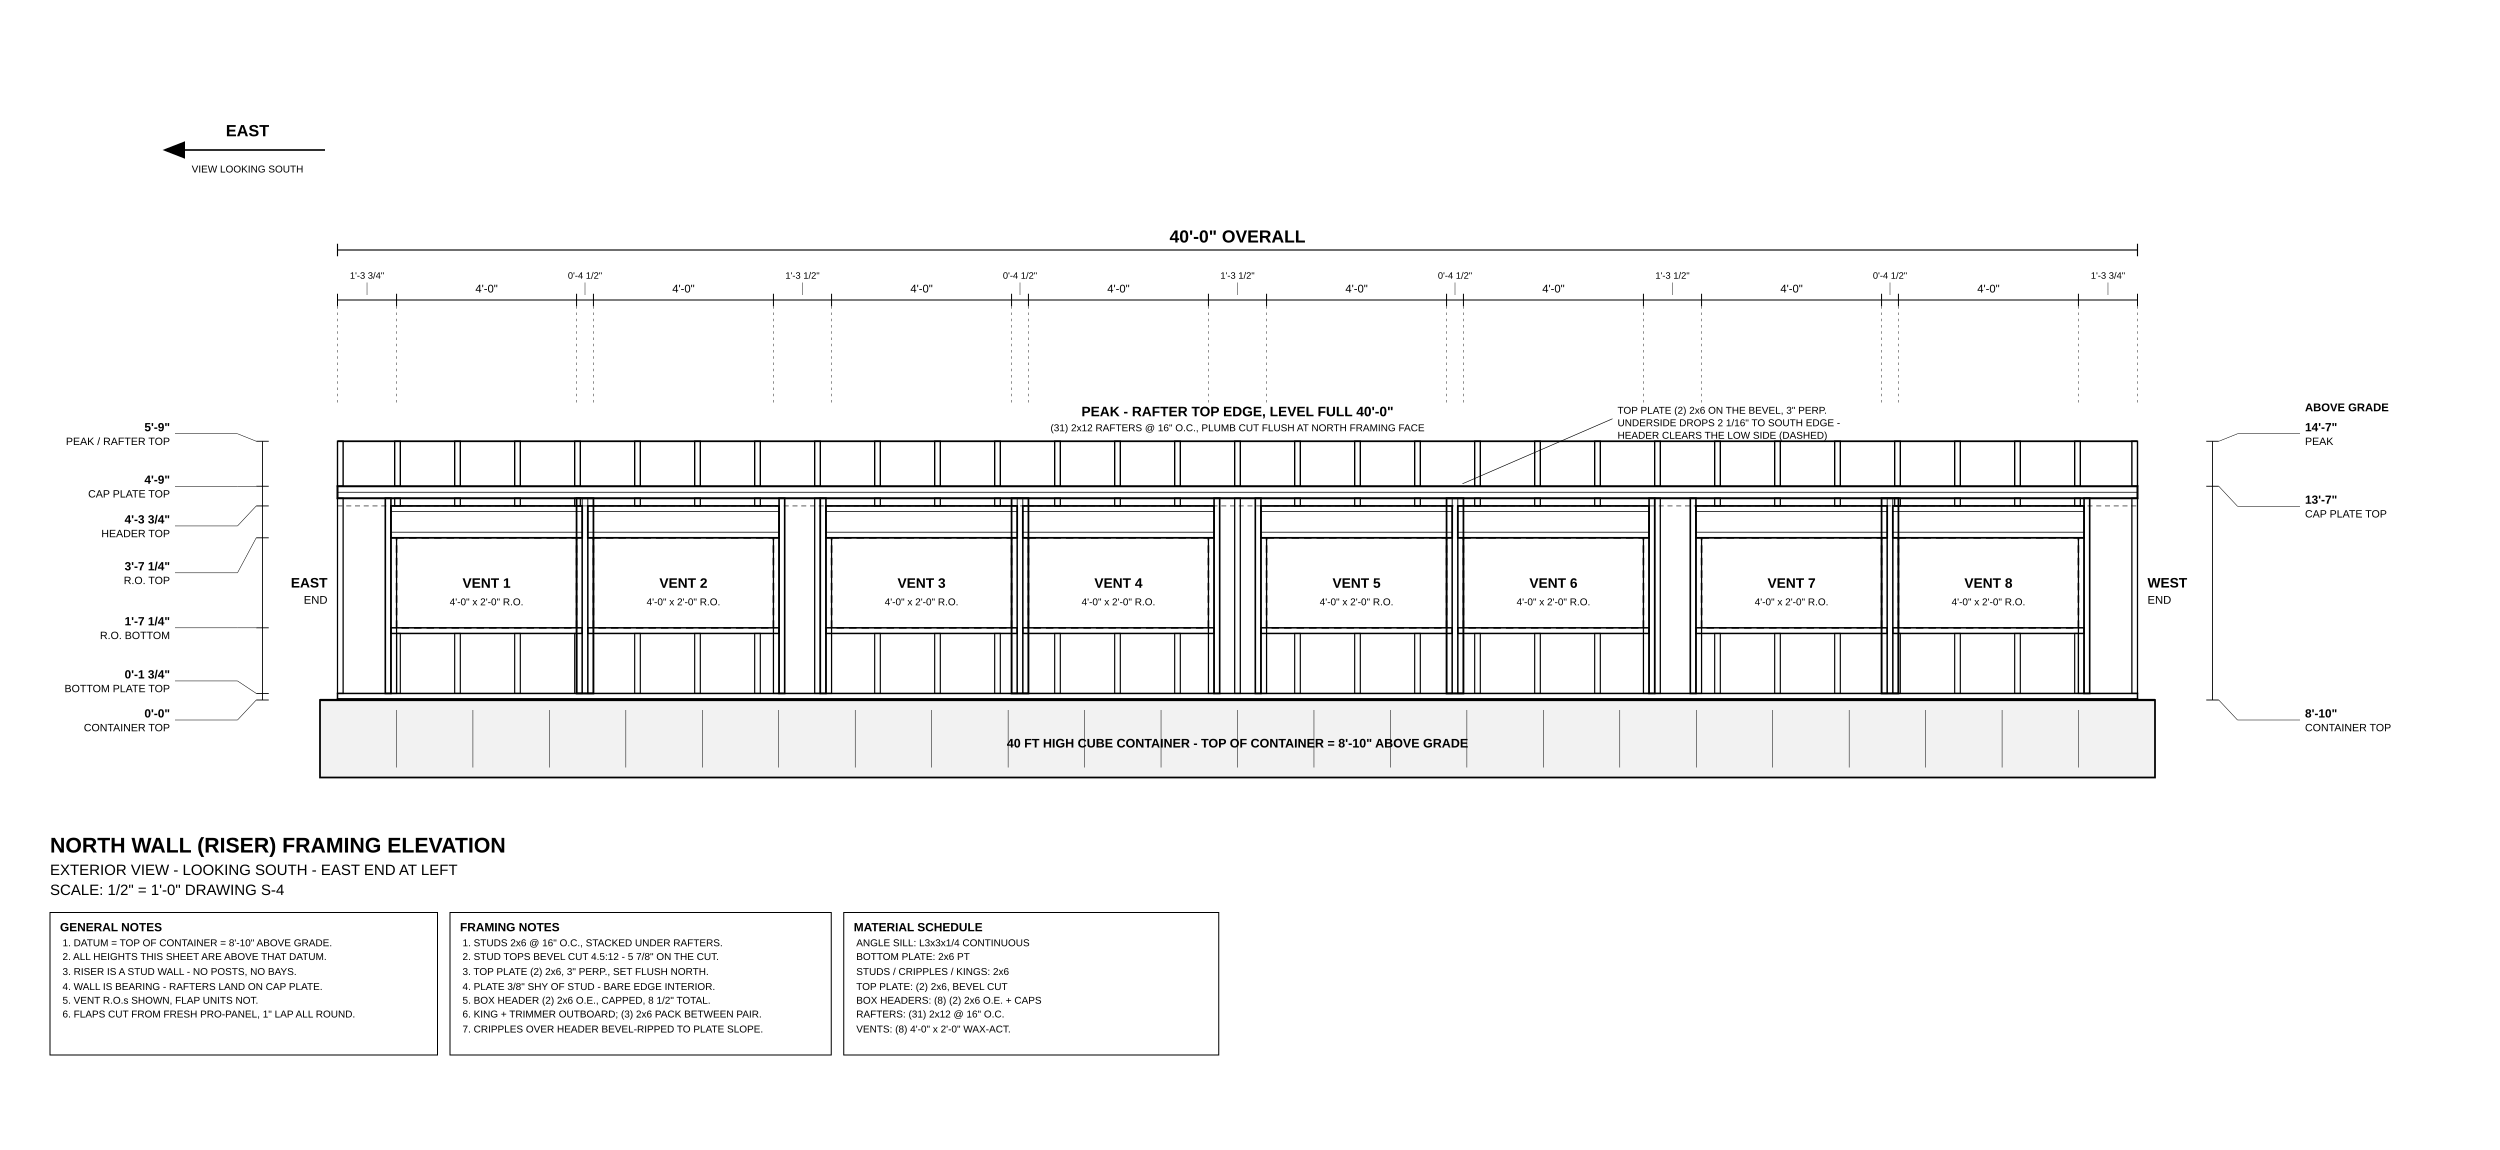
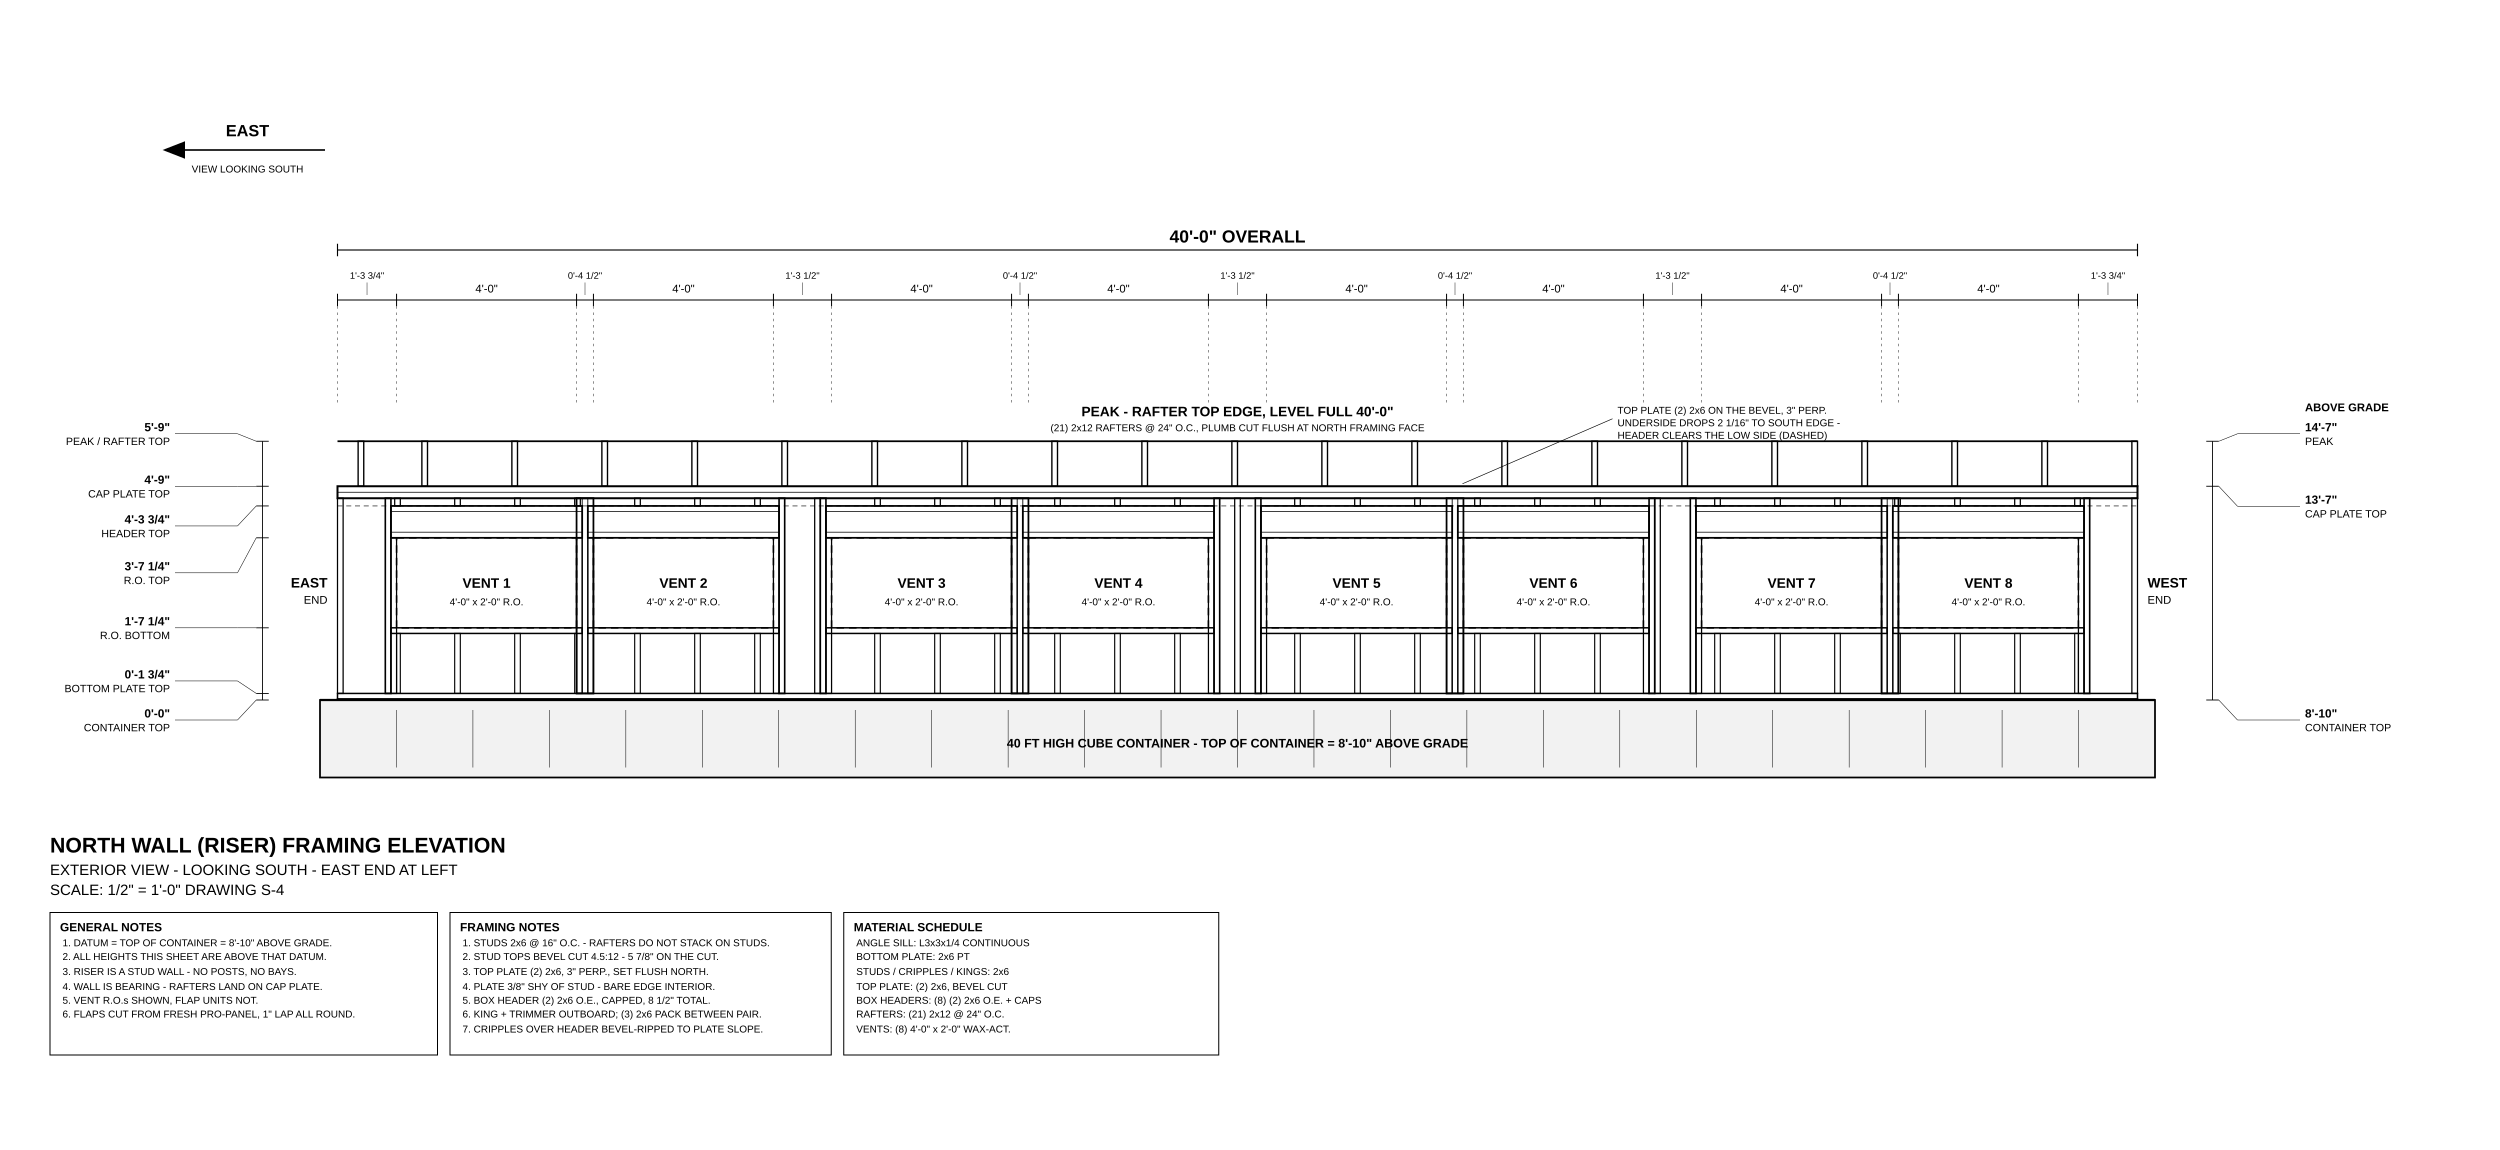
<svg xmlns="http://www.w3.org/2000/svg" width="2000" height="920" viewBox="0 0 2000 920">
  <rect width="2000" height="920" fill="#ffffff" />
  <rect x="256.00" y="560.00" width="1468.00" height="62.00" fill="#f2f2f2" stroke="#000" stroke-width="1.4" />
  <line x1="256.00" y1="560.00" x2="1724.00" y2="560.00" stroke="#000" stroke-width="1.8" />
  <text x="990.00" y="598.00" font-family="Arial" font-size="10" font-weight="bold" fill="#000" text-anchor="middle">40 FT HIGH CUBE CONTAINER  -  TOP OF CONTAINER = 8'-10" ABOVE GRADE</text>
  <line x1="317.17" y1="568.00" x2="317.17" y2="614.00" stroke="#000" stroke-width="0.4" />
  <line x1="378.33" y1="568.00" x2="378.33" y2="614.00" stroke="#000" stroke-width="0.4" />
  <line x1="439.50" y1="568.00" x2="439.50" y2="614.00" stroke="#000" stroke-width="0.4" />
  <line x1="500.67" y1="568.00" x2="500.67" y2="614.00" stroke="#000" stroke-width="0.4" />
  <line x1="561.83" y1="568.00" x2="561.83" y2="614.00" stroke="#000" stroke-width="0.4" />
  <line x1="623.00" y1="568.00" x2="623.00" y2="614.00" stroke="#000" stroke-width="0.4" />
  <line x1="684.17" y1="568.00" x2="684.17" y2="614.00" stroke="#000" stroke-width="0.4" />
  <line x1="745.33" y1="568.00" x2="745.33" y2="614.00" stroke="#000" stroke-width="0.4" />
  <line x1="806.50" y1="568.00" x2="806.50" y2="614.00" stroke="#000" stroke-width="0.4" />
  <line x1="867.67" y1="568.00" x2="867.67" y2="614.00" stroke="#000" stroke-width="0.4" />
  <line x1="928.83" y1="568.00" x2="928.83" y2="614.00" stroke="#000" stroke-width="0.4" />
  <line x1="990.00" y1="568.00" x2="990.00" y2="614.00" stroke="#000" stroke-width="0.4" />
  <line x1="1051.17" y1="568.00" x2="1051.17" y2="614.00" stroke="#000" stroke-width="0.4" />
  <line x1="1112.33" y1="568.00" x2="1112.33" y2="614.00" stroke="#000" stroke-width="0.4" />
  <line x1="1173.50" y1="568.00" x2="1173.50" y2="614.00" stroke="#000" stroke-width="0.4" />
  <line x1="1234.67" y1="568.00" x2="1234.67" y2="614.00" stroke="#000" stroke-width="0.4" />
  <line x1="1295.83" y1="568.00" x2="1295.83" y2="614.00" stroke="#000" stroke-width="0.4" />
  <line x1="1357.00" y1="568.00" x2="1357.00" y2="614.00" stroke="#000" stroke-width="0.4" />
  <line x1="1418.17" y1="568.00" x2="1418.17" y2="614.00" stroke="#000" stroke-width="0.4" />
  <line x1="1479.33" y1="568.00" x2="1479.33" y2="614.00" stroke="#000" stroke-width="0.4" />
  <line x1="1540.50" y1="568.00" x2="1540.50" y2="614.00" stroke="#000" stroke-width="0.4" />
  <line x1="1601.67" y1="568.00" x2="1601.67" y2="614.00" stroke="#000" stroke-width="0.4" />
  <line x1="1662.83" y1="568.00" x2="1662.83" y2="614.00" stroke="#000" stroke-width="0.4" />
  <rect x="270.00" y="559.25" width="1440.00" height="0.75" fill="none" stroke="#000" stroke-width="1.2" />
  <rect x="270.00" y="554.75" width="1440.00" height="4.50" fill="none" stroke="#000" stroke-width="1.2" />
  <rect x="270.00" y="389.00" width="1440.00" height="9.60" fill="none" stroke="#000" stroke-width="1.6" />
  <line x1="270.00" y1="393.80" x2="1710.00" y2="393.80" stroke="#000" stroke-width="0.6" />
  <line x1="270.00" y1="404.75" x2="1710.00" y2="404.75" stroke="#000" stroke-width="0.5" stroke-dasharray="4,3" />
  <rect x="270.00" y="398.60" width="4.50" height="156.15" fill="none" stroke="#000" stroke-width="1.0" />
  <rect x="651.75" y="398.60" width="4.50" height="156.15" fill="none" stroke="#000" stroke-width="1.0" />
  <rect x="987.75" y="398.60" width="4.50" height="156.15" fill="none" stroke="#000" stroke-width="1.0" />
  <rect x="1323.75" y="398.60" width="4.50" height="156.15" fill="none" stroke="#000" stroke-width="1.0" />
  <rect x="1705.50" y="398.60" width="4.50" height="156.15" fill="none" stroke="#000" stroke-width="1.0" />
  <rect x="312.75" y="404.75" width="153.00" height="25.50" fill="none" stroke="#000" stroke-width="1.4" />
  <line x1="312.75" y1="409.25" x2="465.75" y2="409.25" stroke="#000" stroke-width="0.6" />
  <line x1="312.75" y1="425.75" x2="465.75" y2="425.75" stroke="#000" stroke-width="0.6" />
  <rect x="315.75" y="398.60" width="4.50" height="6.15" fill="none" stroke="#000" stroke-width="1.0" />
  <rect x="363.75" y="398.60" width="4.50" height="6.15" fill="none" stroke="#000" stroke-width="1.0" />
  <rect x="411.75" y="398.60" width="4.50" height="6.15" fill="none" stroke="#000" stroke-width="1.0" />
  <rect x="459.75" y="398.60" width="4.50" height="6.15" fill="none" stroke="#000" stroke-width="1.0" />
  <rect x="317.25" y="430.25" width="144.00" height="72.00" fill="none" stroke="#000" stroke-width="1.2" stroke-dasharray="6,4" />
  <text x="389.25" y="470.25" font-family="Arial" font-size="11" font-weight="bold" fill="#000" text-anchor="middle">VENT 1</text>
  <text x="389.25" y="484.25" font-family="Arial" font-size="8" font-weight="normal" fill="#000" text-anchor="middle">4'-0" x 2'-0" R.O.</text>
  <rect x="312.75" y="502.25" width="153.00" height="4.50" fill="none" stroke="#000" stroke-width="1.2" />
  <rect x="312.75" y="430.25" width="4.50" height="124.50" fill="none" stroke="#000" stroke-width="1.0" />
  <rect x="461.25" y="430.25" width="4.50" height="124.50" fill="none" stroke="#000" stroke-width="1.0" />
  <rect x="308.25" y="398.60" width="4.50" height="156.15" fill="none" stroke="#000" stroke-width="1.3" />
  <rect x="317.25" y="506.75" width="3.00" height="48.00" fill="none" stroke="#000" stroke-width="0.9" />
  <rect x="363.75" y="506.75" width="4.50" height="48.00" fill="none" stroke="#000" stroke-width="0.9" />
  <rect x="411.75" y="506.75" width="4.50" height="48.00" fill="none" stroke="#000" stroke-width="0.9" />
  <rect x="459.75" y="506.75" width="1.50" height="48.00" fill="none" stroke="#000" stroke-width="0.9" />
  <rect x="470.25" y="404.75" width="153.00" height="25.50" fill="none" stroke="#000" stroke-width="1.4" />
  <line x1="470.25" y1="409.25" x2="623.25" y2="409.25" stroke="#000" stroke-width="0.6" />
  <line x1="470.25" y1="425.75" x2="623.25" y2="425.75" stroke="#000" stroke-width="0.6" />
  <rect x="507.75" y="398.60" width="4.50" height="6.15" fill="none" stroke="#000" stroke-width="1.0" />
  <rect x="555.75" y="398.60" width="4.50" height="6.15" fill="none" stroke="#000" stroke-width="1.0" />
  <rect x="603.75" y="398.60" width="4.50" height="6.15" fill="none" stroke="#000" stroke-width="1.0" />
  <rect x="474.75" y="430.25" width="144.00" height="72.00" fill="none" stroke="#000" stroke-width="1.2" stroke-dasharray="6,4" />
  <text x="546.75" y="470.25" font-family="Arial" font-size="11" font-weight="bold" fill="#000" text-anchor="middle">VENT 2</text>
  <text x="546.75" y="484.25" font-family="Arial" font-size="8" font-weight="normal" fill="#000" text-anchor="middle">4'-0" x 2'-0" R.O.</text>
  <rect x="470.25" y="502.25" width="153.00" height="4.50" fill="none" stroke="#000" stroke-width="1.2" />
  <rect x="470.25" y="430.25" width="4.50" height="124.50" fill="none" stroke="#000" stroke-width="1.0" />
  <rect x="618.75" y="430.25" width="4.50" height="124.50" fill="none" stroke="#000" stroke-width="1.0" />
  <rect x="623.25" y="398.60" width="4.50" height="156.15" fill="none" stroke="#000" stroke-width="1.3" />
  <rect x="507.75" y="506.75" width="4.50" height="48.00" fill="none" stroke="#000" stroke-width="0.9" />
  <rect x="555.75" y="506.75" width="4.50" height="48.00" fill="none" stroke="#000" stroke-width="0.9" />
  <rect x="603.75" y="506.75" width="4.50" height="48.00" fill="none" stroke="#000" stroke-width="0.9" />
  <rect x="660.75" y="404.75" width="153.00" height="25.50" fill="none" stroke="#000" stroke-width="1.4" />
  <line x1="660.75" y1="409.25" x2="813.75" y2="409.25" stroke="#000" stroke-width="0.6" />
  <line x1="660.75" y1="425.75" x2="813.75" y2="425.75" stroke="#000" stroke-width="0.6" />
  <rect x="699.75" y="398.60" width="4.50" height="6.15" fill="none" stroke="#000" stroke-width="1.0" />
  <rect x="747.75" y="398.60" width="4.50" height="6.15" fill="none" stroke="#000" stroke-width="1.0" />
  <rect x="795.75" y="398.60" width="4.50" height="6.15" fill="none" stroke="#000" stroke-width="1.0" />
  <rect x="665.25" y="430.25" width="144.00" height="72.00" fill="none" stroke="#000" stroke-width="1.2" stroke-dasharray="6,4" />
  <text x="737.25" y="470.25" font-family="Arial" font-size="11" font-weight="bold" fill="#000" text-anchor="middle">VENT 3</text>
  <text x="737.25" y="484.25" font-family="Arial" font-size="8" font-weight="normal" fill="#000" text-anchor="middle">4'-0" x 2'-0" R.O.</text>
  <rect x="660.75" y="502.25" width="153.00" height="4.50" fill="none" stroke="#000" stroke-width="1.2" />
  <rect x="660.75" y="430.25" width="4.50" height="124.50" fill="none" stroke="#000" stroke-width="1.0" />
  <rect x="809.25" y="430.25" width="4.50" height="124.50" fill="none" stroke="#000" stroke-width="1.0" />
  <rect x="656.25" y="398.60" width="4.50" height="156.15" fill="none" stroke="#000" stroke-width="1.3" />
  <rect x="699.75" y="506.75" width="4.50" height="48.00" fill="none" stroke="#000" stroke-width="0.9" />
  <rect x="747.75" y="506.75" width="4.50" height="48.00" fill="none" stroke="#000" stroke-width="0.9" />
  <rect x="795.75" y="506.75" width="4.50" height="48.00" fill="none" stroke="#000" stroke-width="0.9" />
  <rect x="818.25" y="404.75" width="153.00" height="25.50" fill="none" stroke="#000" stroke-width="1.4" />
  <line x1="818.25" y1="409.25" x2="971.25" y2="409.25" stroke="#000" stroke-width="0.6" />
  <line x1="818.25" y1="425.75" x2="971.25" y2="425.75" stroke="#000" stroke-width="0.6" />
  <rect x="843.75" y="398.60" width="4.50" height="6.15" fill="none" stroke="#000" stroke-width="1.0" />
  <rect x="891.75" y="398.60" width="4.50" height="6.15" fill="none" stroke="#000" stroke-width="1.0" />
  <rect x="939.75" y="398.60" width="4.50" height="6.15" fill="none" stroke="#000" stroke-width="1.0" />
  <rect x="822.75" y="430.25" width="144.00" height="72.00" fill="none" stroke="#000" stroke-width="1.2" stroke-dasharray="6,4" />
  <text x="894.75" y="470.25" font-family="Arial" font-size="11" font-weight="bold" fill="#000" text-anchor="middle">VENT 4</text>
  <text x="894.75" y="484.25" font-family="Arial" font-size="8" font-weight="normal" fill="#000" text-anchor="middle">4'-0" x 2'-0" R.O.</text>
  <rect x="818.25" y="502.25" width="153.00" height="4.50" fill="none" stroke="#000" stroke-width="1.2" />
  <rect x="818.25" y="430.25" width="4.50" height="124.50" fill="none" stroke="#000" stroke-width="1.0" />
  <rect x="966.75" y="430.25" width="4.50" height="124.50" fill="none" stroke="#000" stroke-width="1.0" />
  <rect x="971.25" y="398.60" width="4.50" height="156.15" fill="none" stroke="#000" stroke-width="1.3" />
  <rect x="843.75" y="506.75" width="4.50" height="48.00" fill="none" stroke="#000" stroke-width="0.9" />
  <rect x="891.75" y="506.75" width="4.50" height="48.00" fill="none" stroke="#000" stroke-width="0.9" />
  <rect x="939.75" y="506.75" width="4.50" height="48.00" fill="none" stroke="#000" stroke-width="0.9" />
  <rect x="1008.75" y="404.75" width="153.00" height="25.50" fill="none" stroke="#000" stroke-width="1.4" />
  <line x1="1008.75" y1="409.25" x2="1161.75" y2="409.25" stroke="#000" stroke-width="0.6" />
  <line x1="1008.75" y1="425.75" x2="1161.75" y2="425.75" stroke="#000" stroke-width="0.6" />
  <rect x="1035.75" y="398.60" width="4.50" height="6.15" fill="none" stroke="#000" stroke-width="1.0" />
  <rect x="1083.75" y="398.60" width="4.50" height="6.15" fill="none" stroke="#000" stroke-width="1.0" />
  <rect x="1131.75" y="398.60" width="4.50" height="6.15" fill="none" stroke="#000" stroke-width="1.0" />
  <rect x="1013.25" y="430.25" width="144.00" height="72.00" fill="none" stroke="#000" stroke-width="1.2" stroke-dasharray="6,4" />
  <text x="1085.25" y="470.25" font-family="Arial" font-size="11" font-weight="bold" fill="#000" text-anchor="middle">VENT 5</text>
  <text x="1085.25" y="484.25" font-family="Arial" font-size="8" font-weight="normal" fill="#000" text-anchor="middle">4'-0" x 2'-0" R.O.</text>
  <rect x="1008.75" y="502.25" width="153.00" height="4.50" fill="none" stroke="#000" stroke-width="1.2" />
  <rect x="1008.75" y="430.25" width="4.50" height="124.50" fill="none" stroke="#000" stroke-width="1.0" />
  <rect x="1157.25" y="430.25" width="4.50" height="124.50" fill="none" stroke="#000" stroke-width="1.0" />
  <rect x="1004.25" y="398.60" width="4.50" height="156.15" fill="none" stroke="#000" stroke-width="1.3" />
  <rect x="1035.75" y="506.75" width="4.50" height="48.00" fill="none" stroke="#000" stroke-width="0.9" />
  <rect x="1083.75" y="506.75" width="4.50" height="48.00" fill="none" stroke="#000" stroke-width="0.9" />
  <rect x="1131.75" y="506.75" width="4.50" height="48.00" fill="none" stroke="#000" stroke-width="0.9" />
  <rect x="1166.25" y="404.75" width="153.00" height="25.50" fill="none" stroke="#000" stroke-width="1.4" />
  <line x1="1166.25" y1="409.25" x2="1319.25" y2="409.25" stroke="#000" stroke-width="0.6" />
  <line x1="1166.25" y1="425.75" x2="1319.25" y2="425.75" stroke="#000" stroke-width="0.6" />
  <rect x="1179.75" y="398.60" width="4.50" height="6.15" fill="none" stroke="#000" stroke-width="1.0" />
  <rect x="1227.75" y="398.60" width="4.50" height="6.15" fill="none" stroke="#000" stroke-width="1.0" />
  <rect x="1275.75" y="398.60" width="4.50" height="6.15" fill="none" stroke="#000" stroke-width="1.0" />
  <rect x="1170.75" y="430.25" width="144.00" height="72.00" fill="none" stroke="#000" stroke-width="1.2" stroke-dasharray="6,4" />
  <text x="1242.75" y="470.25" font-family="Arial" font-size="11" font-weight="bold" fill="#000" text-anchor="middle">VENT 6</text>
  <text x="1242.75" y="484.25" font-family="Arial" font-size="8" font-weight="normal" fill="#000" text-anchor="middle">4'-0" x 2'-0" R.O.</text>
  <rect x="1166.25" y="502.25" width="153.00" height="4.50" fill="none" stroke="#000" stroke-width="1.2" />
  <rect x="1166.25" y="430.25" width="4.50" height="124.50" fill="none" stroke="#000" stroke-width="1.0" />
  <rect x="1314.75" y="430.25" width="4.50" height="124.50" fill="none" stroke="#000" stroke-width="1.0" />
  <rect x="1319.25" y="398.60" width="4.50" height="156.15" fill="none" stroke="#000" stroke-width="1.3" />
  <rect x="1179.75" y="506.75" width="4.50" height="48.00" fill="none" stroke="#000" stroke-width="0.9" />
  <rect x="1227.75" y="506.75" width="4.50" height="48.00" fill="none" stroke="#000" stroke-width="0.9" />
  <rect x="1275.75" y="506.75" width="4.50" height="48.00" fill="none" stroke="#000" stroke-width="0.9" />
  <rect x="1356.75" y="404.75" width="153.00" height="25.50" fill="none" stroke="#000" stroke-width="1.4" />
  <line x1="1356.75" y1="409.25" x2="1509.75" y2="409.25" stroke="#000" stroke-width="0.6" />
  <line x1="1356.75" y1="425.75" x2="1509.75" y2="425.75" stroke="#000" stroke-width="0.6" />
  <rect x="1371.75" y="398.60" width="4.50" height="6.15" fill="none" stroke="#000" stroke-width="1.0" />
  <rect x="1419.75" y="398.60" width="4.50" height="6.15" fill="none" stroke="#000" stroke-width="1.0" />
  <rect x="1467.75" y="398.60" width="4.50" height="6.15" fill="none" stroke="#000" stroke-width="1.0" />
  <rect x="1361.25" y="430.25" width="144.00" height="72.00" fill="none" stroke="#000" stroke-width="1.2" stroke-dasharray="6,4" />
  <text x="1433.25" y="470.25" font-family="Arial" font-size="11" font-weight="bold" fill="#000" text-anchor="middle">VENT 7</text>
  <text x="1433.25" y="484.25" font-family="Arial" font-size="8" font-weight="normal" fill="#000" text-anchor="middle">4'-0" x 2'-0" R.O.</text>
  <rect x="1356.75" y="502.25" width="153.00" height="4.50" fill="none" stroke="#000" stroke-width="1.2" />
  <rect x="1356.75" y="430.25" width="4.50" height="124.50" fill="none" stroke="#000" stroke-width="1.0" />
  <rect x="1505.25" y="430.25" width="4.50" height="124.50" fill="none" stroke="#000" stroke-width="1.0" />
  <rect x="1352.25" y="398.60" width="4.50" height="156.15" fill="none" stroke="#000" stroke-width="1.3" />
  <rect x="1371.75" y="506.75" width="4.50" height="48.00" fill="none" stroke="#000" stroke-width="0.9" />
  <rect x="1419.75" y="506.75" width="4.50" height="48.00" fill="none" stroke="#000" stroke-width="0.9" />
  <rect x="1467.75" y="506.75" width="4.50" height="48.00" fill="none" stroke="#000" stroke-width="0.9" />
  <rect x="1514.25" y="404.75" width="153.00" height="25.50" fill="none" stroke="#000" stroke-width="1.4" />
  <line x1="1514.25" y1="409.25" x2="1667.25" y2="409.25" stroke="#000" stroke-width="0.6" />
  <line x1="1514.25" y1="425.75" x2="1667.25" y2="425.75" stroke="#000" stroke-width="0.6" />
  <rect x="1515.75" y="398.60" width="4.50" height="6.15" fill="none" stroke="#000" stroke-width="1.0" />
  <rect x="1563.75" y="398.60" width="4.50" height="6.15" fill="none" stroke="#000" stroke-width="1.0" />
  <rect x="1611.75" y="398.60" width="4.50" height="6.15" fill="none" stroke="#000" stroke-width="1.0" />
  <rect x="1659.75" y="398.60" width="4.50" height="6.15" fill="none" stroke="#000" stroke-width="1.0" />
  <rect x="1518.75" y="430.25" width="144.00" height="72.00" fill="none" stroke="#000" stroke-width="1.2" stroke-dasharray="6,4" />
  <text x="1590.75" y="470.25" font-family="Arial" font-size="11" font-weight="bold" fill="#000" text-anchor="middle">VENT 8</text>
  <text x="1590.75" y="484.25" font-family="Arial" font-size="8" font-weight="normal" fill="#000" text-anchor="middle">4'-0" x 2'-0" R.O.</text>
  <rect x="1514.25" y="502.25" width="153.00" height="4.50" fill="none" stroke="#000" stroke-width="1.2" />
  <rect x="1514.25" y="430.25" width="4.50" height="124.50" fill="none" stroke="#000" stroke-width="1.0" />
  <rect x="1662.75" y="430.25" width="4.50" height="124.50" fill="none" stroke="#000" stroke-width="1.0" />
  <rect x="1667.25" y="398.60" width="4.50" height="156.15" fill="none" stroke="#000" stroke-width="1.3" />
  <rect x="1518.75" y="506.75" width="1.50" height="48.00" fill="none" stroke="#000" stroke-width="0.9" />
  <rect x="1563.75" y="506.75" width="4.50" height="48.00" fill="none" stroke="#000" stroke-width="0.9" />
  <rect x="1611.75" y="506.75" width="4.50" height="48.00" fill="none" stroke="#000" stroke-width="0.9" />
  <rect x="1659.75" y="506.75" width="3.00" height="48.00" fill="none" stroke="#000" stroke-width="0.9" />
  <rect x="461.25" y="398.60" width="13.50" height="156.15" fill="none" stroke="#000" stroke-width="1.4" />
  <line x1="465.75" y1="398.60" x2="465.75" y2="554.75" stroke="#000" stroke-width="0.7" />
  <line x1="470.25" y1="398.60" x2="470.25" y2="554.75" stroke="#000" stroke-width="0.7" />
  <rect x="809.25" y="398.60" width="13.50" height="156.15" fill="none" stroke="#000" stroke-width="1.4" />
  <line x1="813.75" y1="398.60" x2="813.75" y2="554.75" stroke="#000" stroke-width="0.7" />
  <line x1="818.25" y1="398.60" x2="818.25" y2="554.75" stroke="#000" stroke-width="0.7" />
  <rect x="1157.25" y="398.60" width="13.50" height="156.15" fill="none" stroke="#000" stroke-width="1.4" />
  <line x1="1161.75" y1="398.60" x2="1161.75" y2="554.75" stroke="#000" stroke-width="0.7" />
  <line x1="1166.25" y1="398.60" x2="1166.25" y2="554.75" stroke="#000" stroke-width="0.7" />
  <rect x="1505.25" y="398.60" width="13.50" height="156.15" fill="none" stroke="#000" stroke-width="1.4" />
  <line x1="1509.75" y1="398.60" x2="1509.75" y2="554.75" stroke="#000" stroke-width="0.7" />
  <line x1="1514.25" y1="398.60" x2="1514.25" y2="554.75" stroke="#000" stroke-width="0.7" />
-   <rect x="270.00" y="353.00" width="4.50" height="36.00" fill="none" stroke="#000" stroke-width="1.1" />
-   <rect x="315.75" y="353.00" width="4.50" height="36.00" fill="none" stroke="#000" stroke-width="1.1" />
-   <rect x="363.75" y="353.00" width="4.50" height="36.00" fill="none" stroke="#000" stroke-width="1.1" />
-   <rect x="411.75" y="353.00" width="4.50" height="36.00" fill="none" stroke="#000" stroke-width="1.1" />
-   <rect x="459.75" y="353.00" width="4.50" height="36.00" fill="none" stroke="#000" stroke-width="1.1" />
-   <rect x="507.75" y="353.00" width="4.50" height="36.00" fill="none" stroke="#000" stroke-width="1.1" />
-   <rect x="555.75" y="353.00" width="4.50" height="36.00" fill="none" stroke="#000" stroke-width="1.1" />
-   <rect x="603.75" y="353.00" width="4.50" height="36.00" fill="none" stroke="#000" stroke-width="1.1" />
-   <rect x="651.75" y="353.00" width="4.50" height="36.00" fill="none" stroke="#000" stroke-width="1.1" />
-   <rect x="699.75" y="353.00" width="4.50" height="36.00" fill="none" stroke="#000" stroke-width="1.1" />
-   <rect x="747.75" y="353.00" width="4.50" height="36.00" fill="none" stroke="#000" stroke-width="1.1" />
-   <rect x="795.75" y="353.00" width="4.50" height="36.00" fill="none" stroke="#000" stroke-width="1.1" />
-   <rect x="843.75" y="353.00" width="4.50" height="36.00" fill="none" stroke="#000" stroke-width="1.1" />
-   <rect x="891.75" y="353.00" width="4.50" height="36.00" fill="none" stroke="#000" stroke-width="1.1" />
-   <rect x="939.75" y="353.00" width="4.50" height="36.00" fill="none" stroke="#000" stroke-width="1.1" />
-   <rect x="987.75" y="353.00" width="4.50" height="36.00" fill="none" stroke="#000" stroke-width="1.1" />
-   <rect x="1035.75" y="353.00" width="4.50" height="36.00" fill="none" stroke="#000" stroke-width="1.1" />
-   <rect x="1083.75" y="353.00" width="4.50" height="36.00" fill="none" stroke="#000" stroke-width="1.1" />
-   <rect x="1131.75" y="353.00" width="4.50" height="36.00" fill="none" stroke="#000" stroke-width="1.1" />
-   <rect x="1179.75" y="353.00" width="4.50" height="36.00" fill="none" stroke="#000" stroke-width="1.1" />
-   <rect x="1227.75" y="353.00" width="4.50" height="36.00" fill="none" stroke="#000" stroke-width="1.1" />
-   <rect x="1275.75" y="353.00" width="4.50" height="36.00" fill="none" stroke="#000" stroke-width="1.1" />
-   <rect x="1323.75" y="353.00" width="4.50" height="36.00" fill="none" stroke="#000" stroke-width="1.1" />
-   <rect x="1371.75" y="353.00" width="4.50" height="36.00" fill="none" stroke="#000" stroke-width="1.1" />
-   <rect x="1419.75" y="353.00" width="4.50" height="36.00" fill="none" stroke="#000" stroke-width="1.1" />
-   <rect x="1467.75" y="353.00" width="4.50" height="36.00" fill="none" stroke="#000" stroke-width="1.1" />
-   <rect x="1515.75" y="353.00" width="4.50" height="36.00" fill="none" stroke="#000" stroke-width="1.1" />
-   <rect x="1563.75" y="353.00" width="4.50" height="36.00" fill="none" stroke="#000" stroke-width="1.1" />
-   <rect x="1611.75" y="353.00" width="4.50" height="36.00" fill="none" stroke="#000" stroke-width="1.1" />
-   <rect x="1659.75" y="353.00" width="4.50" height="36.00" fill="none" stroke="#000" stroke-width="1.1" />
+   <rect x="286.50" y="353.00" width="4.50" height="36.00" fill="none" stroke="#000" stroke-width="1.1" />
+   <rect x="337.50" y="353.00" width="4.50" height="36.00" fill="none" stroke="#000" stroke-width="1.1" />
+   <rect x="409.50" y="353.00" width="4.50" height="36.00" fill="none" stroke="#000" stroke-width="1.1" />
+   <rect x="481.50" y="353.00" width="4.50" height="36.00" fill="none" stroke="#000" stroke-width="1.1" />
+   <rect x="553.50" y="353.00" width="4.50" height="36.00" fill="none" stroke="#000" stroke-width="1.1" />
+   <rect x="625.50" y="353.00" width="4.50" height="36.00" fill="none" stroke="#000" stroke-width="1.1" />
+   <rect x="697.50" y="353.00" width="4.50" height="36.00" fill="none" stroke="#000" stroke-width="1.1" />
+   <rect x="769.50" y="353.00" width="4.50" height="36.00" fill="none" stroke="#000" stroke-width="1.1" />
+   <rect x="841.50" y="353.00" width="4.50" height="36.00" fill="none" stroke="#000" stroke-width="1.1" />
+   <rect x="913.50" y="353.00" width="4.50" height="36.00" fill="none" stroke="#000" stroke-width="1.1" />
+   <rect x="985.50" y="353.00" width="4.50" height="36.00" fill="none" stroke="#000" stroke-width="1.1" />
+   <rect x="1057.50" y="353.00" width="4.50" height="36.00" fill="none" stroke="#000" stroke-width="1.1" />
+   <rect x="1129.50" y="353.00" width="4.50" height="36.00" fill="none" stroke="#000" stroke-width="1.1" />
+   <rect x="1201.50" y="353.00" width="4.50" height="36.00" fill="none" stroke="#000" stroke-width="1.1" />
+   <rect x="1273.50" y="353.00" width="4.50" height="36.00" fill="none" stroke="#000" stroke-width="1.1" />
+   <rect x="1345.50" y="353.00" width="4.50" height="36.00" fill="none" stroke="#000" stroke-width="1.1" />
+   <rect x="1417.50" y="353.00" width="4.50" height="36.00" fill="none" stroke="#000" stroke-width="1.1" />
+   <rect x="1489.50" y="353.00" width="4.50" height="36.00" fill="none" stroke="#000" stroke-width="1.1" />
+   <rect x="1561.50" y="353.00" width="4.50" height="36.00" fill="none" stroke="#000" stroke-width="1.1" />
+   <rect x="1633.50" y="353.00" width="4.50" height="36.00" fill="none" stroke="#000" stroke-width="1.1" />
  <rect x="1705.50" y="353.00" width="4.50" height="36.00" fill="none" stroke="#000" stroke-width="1.1" />
  <line x1="270.00" y1="353.00" x2="1710.00" y2="353.00" stroke="#000" stroke-width="1.4" />
  <text x="990.00" y="333.00" font-family="Arial" font-size="11" font-weight="bold" fill="#000" text-anchor="middle">PEAK  -  RAFTER TOP EDGE, LEVEL FULL 40'-0"</text>
-   <text x="990.00" y="345.00" font-family="Arial" font-size="8" font-weight="normal" fill="#000" text-anchor="middle">(31) 2x12 RAFTERS @ 16" O.C., PLUMB CUT FLUSH AT NORTH FRAMING FACE</text>
+   <text x="990.00" y="345.00" font-family="Arial" font-size="8" font-weight="normal" fill="#000" text-anchor="middle">(21) 2x12 RAFTERS @ 24" O.C., PLUMB CUT FLUSH AT NORTH FRAMING FACE</text>
  <text x="262.00" y="470.00" font-family="Arial" font-size="11" font-weight="bold" fill="#000" text-anchor="end">EAST</text>
  <text x="262.00" y="483.00" font-family="Arial" font-size="9" font-weight="normal" fill="#000" text-anchor="end">END</text>
  <text x="1718.00" y="470.00" font-family="Arial" font-size="11" font-weight="bold" fill="#000" text-anchor="start">WEST</text>
  <text x="1718.00" y="483.00" font-family="Arial" font-size="9" font-weight="normal" fill="#000" text-anchor="start">END</text>
  <line x1="260.00" y1="120.00" x2="142.00" y2="120.00" stroke="#000" stroke-width="1.3" />
  <polygon points="130.00,120.00 148.00,113.00 148.00,127.00" fill="#000" />
  <text x="198.00" y="109.00" font-family="Arial" font-size="13" font-weight="bold" fill="#000" text-anchor="middle">EAST</text>
  <text x="198.00" y="138.00" font-family="Arial" font-size="8" font-weight="normal" fill="#000" text-anchor="middle">VIEW LOOKING SOUTH</text>
  <line x1="270.00" y1="200.00" x2="1710.00" y2="200.00" stroke="#000" stroke-width="0.9" />
  <line x1="270.00" y1="195.00" x2="270.00" y2="205.00" stroke="#000" stroke-width="0.9" />
  <line x1="1710.00" y1="195.00" x2="1710.00" y2="205.00" stroke="#000" stroke-width="0.9" />
  <text x="990.00" y="194.00" font-family="Arial" font-size="14" font-weight="bold" fill="#000" text-anchor="middle">40'-0"  OVERALL</text>
  <line x1="270.00" y1="240.00" x2="1710.00" y2="240.00" stroke="#000" stroke-width="0.8" />
  <line x1="270.00" y1="235.00" x2="270.00" y2="245.00" stroke="#000" stroke-width="0.8" />
  <line x1="270.00" y1="245.00" x2="270.00" y2="323.00" stroke="#000" stroke-width="0.35" stroke-dasharray="2,3" />
  <line x1="317.25" y1="235.00" x2="317.25" y2="245.00" stroke="#000" stroke-width="0.8" />
  <line x1="317.25" y1="245.00" x2="317.25" y2="323.00" stroke="#000" stroke-width="0.35" stroke-dasharray="2,3" />
  <line x1="461.25" y1="235.00" x2="461.25" y2="245.00" stroke="#000" stroke-width="0.8" />
  <line x1="461.25" y1="245.00" x2="461.25" y2="323.00" stroke="#000" stroke-width="0.35" stroke-dasharray="2,3" />
  <line x1="474.75" y1="235.00" x2="474.75" y2="245.00" stroke="#000" stroke-width="0.8" />
  <line x1="474.75" y1="245.00" x2="474.75" y2="323.00" stroke="#000" stroke-width="0.35" stroke-dasharray="2,3" />
  <line x1="618.75" y1="235.00" x2="618.75" y2="245.00" stroke="#000" stroke-width="0.8" />
  <line x1="618.75" y1="245.00" x2="618.75" y2="323.00" stroke="#000" stroke-width="0.35" stroke-dasharray="2,3" />
  <line x1="665.25" y1="235.00" x2="665.25" y2="245.00" stroke="#000" stroke-width="0.8" />
  <line x1="665.25" y1="245.00" x2="665.25" y2="323.00" stroke="#000" stroke-width="0.35" stroke-dasharray="2,3" />
  <line x1="809.25" y1="235.00" x2="809.25" y2="245.00" stroke="#000" stroke-width="0.8" />
  <line x1="809.25" y1="245.00" x2="809.25" y2="323.00" stroke="#000" stroke-width="0.35" stroke-dasharray="2,3" />
  <line x1="822.75" y1="235.00" x2="822.75" y2="245.00" stroke="#000" stroke-width="0.8" />
  <line x1="822.75" y1="245.00" x2="822.75" y2="323.00" stroke="#000" stroke-width="0.35" stroke-dasharray="2,3" />
  <line x1="966.75" y1="235.00" x2="966.75" y2="245.00" stroke="#000" stroke-width="0.8" />
  <line x1="966.75" y1="245.00" x2="966.75" y2="323.00" stroke="#000" stroke-width="0.35" stroke-dasharray="2,3" />
  <line x1="1013.25" y1="235.00" x2="1013.25" y2="245.00" stroke="#000" stroke-width="0.8" />
  <line x1="1013.25" y1="245.00" x2="1013.25" y2="323.00" stroke="#000" stroke-width="0.35" stroke-dasharray="2,3" />
  <line x1="1157.25" y1="235.00" x2="1157.25" y2="245.00" stroke="#000" stroke-width="0.8" />
  <line x1="1157.25" y1="245.00" x2="1157.25" y2="323.00" stroke="#000" stroke-width="0.35" stroke-dasharray="2,3" />
  <line x1="1170.75" y1="235.00" x2="1170.75" y2="245.00" stroke="#000" stroke-width="0.8" />
  <line x1="1170.75" y1="245.00" x2="1170.75" y2="323.00" stroke="#000" stroke-width="0.35" stroke-dasharray="2,3" />
  <line x1="1314.75" y1="235.00" x2="1314.75" y2="245.00" stroke="#000" stroke-width="0.8" />
  <line x1="1314.75" y1="245.00" x2="1314.75" y2="323.00" stroke="#000" stroke-width="0.35" stroke-dasharray="2,3" />
  <line x1="1361.25" y1="235.00" x2="1361.25" y2="245.00" stroke="#000" stroke-width="0.8" />
  <line x1="1361.25" y1="245.00" x2="1361.25" y2="323.00" stroke="#000" stroke-width="0.35" stroke-dasharray="2,3" />
  <line x1="1505.25" y1="235.00" x2="1505.25" y2="245.00" stroke="#000" stroke-width="0.8" />
  <line x1="1505.25" y1="245.00" x2="1505.25" y2="323.00" stroke="#000" stroke-width="0.35" stroke-dasharray="2,3" />
  <line x1="1518.75" y1="235.00" x2="1518.75" y2="245.00" stroke="#000" stroke-width="0.8" />
  <line x1="1518.75" y1="245.00" x2="1518.75" y2="323.00" stroke="#000" stroke-width="0.35" stroke-dasharray="2,3" />
  <line x1="1662.75" y1="235.00" x2="1662.75" y2="245.00" stroke="#000" stroke-width="0.8" />
  <line x1="1662.75" y1="245.00" x2="1662.75" y2="323.00" stroke="#000" stroke-width="0.35" stroke-dasharray="2,3" />
  <line x1="1710.00" y1="235.00" x2="1710.00" y2="245.00" stroke="#000" stroke-width="0.8" />
  <line x1="1710.00" y1="245.00" x2="1710.00" y2="323.00" stroke="#000" stroke-width="0.35" stroke-dasharray="2,3" />
  <text x="293.62" y="223.00" font-family="Arial" font-size="7.5" font-weight="normal" fill="#000" text-anchor="middle">1'-3 3/4"</text>
  <line x1="293.62" y1="226.00" x2="293.62" y2="236.00" stroke="#000" stroke-width="0.35" />
  <text x="389.25" y="234.00" font-family="Arial" font-size="9" font-weight="normal" fill="#000" text-anchor="middle">4'-0"</text>
  <text x="468.00" y="223.00" font-family="Arial" font-size="7.5" font-weight="normal" fill="#000" text-anchor="middle">0'-4 1/2"</text>
  <line x1="468.00" y1="226.00" x2="468.00" y2="236.00" stroke="#000" stroke-width="0.35" />
  <text x="546.75" y="234.00" font-family="Arial" font-size="9" font-weight="normal" fill="#000" text-anchor="middle">4'-0"</text>
  <text x="642.00" y="223.00" font-family="Arial" font-size="7.5" font-weight="normal" fill="#000" text-anchor="middle">1'-3 1/2"</text>
  <line x1="642.00" y1="226.00" x2="642.00" y2="236.00" stroke="#000" stroke-width="0.35" />
  <text x="737.25" y="234.00" font-family="Arial" font-size="9" font-weight="normal" fill="#000" text-anchor="middle">4'-0"</text>
  <text x="816.00" y="223.00" font-family="Arial" font-size="7.5" font-weight="normal" fill="#000" text-anchor="middle">0'-4 1/2"</text>
  <line x1="816.00" y1="226.00" x2="816.00" y2="236.00" stroke="#000" stroke-width="0.35" />
  <text x="894.75" y="234.00" font-family="Arial" font-size="9" font-weight="normal" fill="#000" text-anchor="middle">4'-0"</text>
  <text x="990.00" y="223.00" font-family="Arial" font-size="7.5" font-weight="normal" fill="#000" text-anchor="middle">1'-3 1/2"</text>
  <line x1="990.00" y1="226.00" x2="990.00" y2="236.00" stroke="#000" stroke-width="0.35" />
  <text x="1085.25" y="234.00" font-family="Arial" font-size="9" font-weight="normal" fill="#000" text-anchor="middle">4'-0"</text>
  <text x="1164.00" y="223.00" font-family="Arial" font-size="7.5" font-weight="normal" fill="#000" text-anchor="middle">0'-4 1/2"</text>
  <line x1="1164.00" y1="226.00" x2="1164.00" y2="236.00" stroke="#000" stroke-width="0.35" />
  <text x="1242.75" y="234.00" font-family="Arial" font-size="9" font-weight="normal" fill="#000" text-anchor="middle">4'-0"</text>
  <text x="1338.00" y="223.00" font-family="Arial" font-size="7.5" font-weight="normal" fill="#000" text-anchor="middle">1'-3 1/2"</text>
  <line x1="1338.00" y1="226.00" x2="1338.00" y2="236.00" stroke="#000" stroke-width="0.35" />
  <text x="1433.25" y="234.00" font-family="Arial" font-size="9" font-weight="normal" fill="#000" text-anchor="middle">4'-0"</text>
  <text x="1512.00" y="223.00" font-family="Arial" font-size="7.5" font-weight="normal" fill="#000" text-anchor="middle">0'-4 1/2"</text>
  <line x1="1512.00" y1="226.00" x2="1512.00" y2="236.00" stroke="#000" stroke-width="0.35" />
  <text x="1590.75" y="234.00" font-family="Arial" font-size="9" font-weight="normal" fill="#000" text-anchor="middle">4'-0"</text>
  <text x="1686.38" y="223.00" font-family="Arial" font-size="7.5" font-weight="normal" fill="#000" text-anchor="middle">1'-3 3/4"</text>
  <line x1="1686.38" y1="226.00" x2="1686.38" y2="236.00" stroke="#000" stroke-width="0.35" />
  <line x1="210.00" y1="353.00" x2="210.00" y2="560.00" stroke="#000" stroke-width="0.7" />
  <line x1="205.00" y1="353.00" x2="215.00" y2="353.00" stroke="#000" stroke-width="0.7" />
  <line x1="205.00" y1="353.00" x2="190.00" y2="347.00" stroke="#000" stroke-width="0.4" />
  <line x1="190.00" y1="347.00" x2="140.00" y2="347.00" stroke="#000" stroke-width="0.4" />
  <text x="136.00" y="345.00" font-family="Arial" font-size="9.5" font-weight="bold" fill="#000" text-anchor="end">5'-9"</text>
  <text x="136.00" y="356.00" font-family="Arial" font-size="8.5" font-weight="normal" fill="#000" text-anchor="end">PEAK / RAFTER TOP</text>
  <line x1="205.00" y1="389.00" x2="215.00" y2="389.00" stroke="#000" stroke-width="0.7" />
  <line x1="205.00" y1="389.00" x2="190.00" y2="389.00" stroke="#000" stroke-width="0.4" />
  <line x1="190.00" y1="389.00" x2="140.00" y2="389.00" stroke="#000" stroke-width="0.4" />
  <text x="136.00" y="387.00" font-family="Arial" font-size="9.5" font-weight="bold" fill="#000" text-anchor="end">4'-9"</text>
  <text x="136.00" y="398.00" font-family="Arial" font-size="8.5" font-weight="normal" fill="#000" text-anchor="end">CAP PLATE TOP</text>
  <line x1="205.00" y1="404.75" x2="215.00" y2="404.75" stroke="#000" stroke-width="0.7" />
  <line x1="205.00" y1="404.75" x2="190.00" y2="420.75" stroke="#000" stroke-width="0.4" />
  <line x1="190.00" y1="420.75" x2="140.00" y2="420.75" stroke="#000" stroke-width="0.4" />
  <text x="136.00" y="418.75" font-family="Arial" font-size="9.5" font-weight="bold" fill="#000" text-anchor="end">4'-3 3/4"</text>
  <text x="136.00" y="429.75" font-family="Arial" font-size="8.5" font-weight="normal" fill="#000" text-anchor="end">HEADER TOP</text>
  <line x1="205.00" y1="430.25" x2="215.00" y2="430.25" stroke="#000" stroke-width="0.7" />
  <line x1="205.00" y1="430.25" x2="190.00" y2="458.25" stroke="#000" stroke-width="0.4" />
  <line x1="190.00" y1="458.25" x2="140.00" y2="458.25" stroke="#000" stroke-width="0.4" />
  <text x="136.00" y="456.25" font-family="Arial" font-size="9.5" font-weight="bold" fill="#000" text-anchor="end">3'-7 1/4"</text>
  <text x="136.00" y="467.25" font-family="Arial" font-size="8.5" font-weight="normal" fill="#000" text-anchor="end">R.O. TOP</text>
  <line x1="205.00" y1="502.25" x2="215.00" y2="502.25" stroke="#000" stroke-width="0.7" />
  <line x1="205.00" y1="502.25" x2="190.00" y2="502.25" stroke="#000" stroke-width="0.4" />
  <line x1="190.00" y1="502.25" x2="140.00" y2="502.25" stroke="#000" stroke-width="0.4" />
  <text x="136.00" y="500.25" font-family="Arial" font-size="9.5" font-weight="bold" fill="#000" text-anchor="end">1'-7 1/4"</text>
  <text x="136.00" y="511.25" font-family="Arial" font-size="8.5" font-weight="normal" fill="#000" text-anchor="end">R.O. BOTTOM</text>
  <line x1="205.00" y1="554.75" x2="215.00" y2="554.75" stroke="#000" stroke-width="0.7" />
  <line x1="205.00" y1="554.75" x2="190.00" y2="544.75" stroke="#000" stroke-width="0.4" />
  <line x1="190.00" y1="544.75" x2="140.00" y2="544.75" stroke="#000" stroke-width="0.4" />
  <text x="136.00" y="542.75" font-family="Arial" font-size="9.5" font-weight="bold" fill="#000" text-anchor="end">0'-1 3/4"</text>
  <text x="136.00" y="553.75" font-family="Arial" font-size="8.5" font-weight="normal" fill="#000" text-anchor="end">BOTTOM PLATE TOP</text>
  <line x1="205.00" y1="560.00" x2="215.00" y2="560.00" stroke="#000" stroke-width="0.7" />
  <line x1="205.00" y1="560.00" x2="190.00" y2="576.00" stroke="#000" stroke-width="0.4" />
  <line x1="190.00" y1="576.00" x2="140.00" y2="576.00" stroke="#000" stroke-width="0.4" />
  <text x="136.00" y="574.00" font-family="Arial" font-size="9.5" font-weight="bold" fill="#000" text-anchor="end">0'-0"</text>
  <text x="136.00" y="585.00" font-family="Arial" font-size="8.5" font-weight="normal" fill="#000" text-anchor="end">CONTAINER TOP</text>
  <line x1="1770.00" y1="353.00" x2="1770.00" y2="560.00" stroke="#000" stroke-width="0.7" />
  <text x="1844.00" y="329.00" font-family="Arial" font-size="9" font-weight="bold" fill="#000" text-anchor="start">ABOVE GRADE</text>
  <line x1="1765.00" y1="353.00" x2="1775.00" y2="353.00" stroke="#000" stroke-width="0.7" />
  <line x1="1775.00" y1="353.00" x2="1790.00" y2="347.00" stroke="#000" stroke-width="0.4" />
  <line x1="1790.00" y1="347.00" x2="1840.00" y2="347.00" stroke="#000" stroke-width="0.4" />
  <text x="1844.00" y="345.00" font-family="Arial" font-size="9.5" font-weight="bold" fill="#000" text-anchor="start">14'-7"</text>
  <text x="1844.00" y="356.00" font-family="Arial" font-size="8.5" font-weight="normal" fill="#000" text-anchor="start">PEAK</text>
  <line x1="1765.00" y1="389.00" x2="1775.00" y2="389.00" stroke="#000" stroke-width="0.7" />
  <line x1="1775.00" y1="389.00" x2="1790.00" y2="405.00" stroke="#000" stroke-width="0.4" />
  <line x1="1790.00" y1="405.00" x2="1840.00" y2="405.00" stroke="#000" stroke-width="0.4" />
  <text x="1844.00" y="403.00" font-family="Arial" font-size="9.5" font-weight="bold" fill="#000" text-anchor="start">13'-7"</text>
  <text x="1844.00" y="414.00" font-family="Arial" font-size="8.5" font-weight="normal" fill="#000" text-anchor="start">CAP PLATE TOP</text>
  <line x1="1765.00" y1="560.00" x2="1775.00" y2="560.00" stroke="#000" stroke-width="0.7" />
  <line x1="1775.00" y1="560.00" x2="1790.00" y2="576.00" stroke="#000" stroke-width="0.4" />
  <line x1="1790.00" y1="576.00" x2="1840.00" y2="576.00" stroke="#000" stroke-width="0.4" />
  <text x="1844.00" y="574.00" font-family="Arial" font-size="9.5" font-weight="bold" fill="#000" text-anchor="start">8'-10"</text>
  <text x="1844.00" y="585.00" font-family="Arial" font-size="8.5" font-weight="normal" fill="#000" text-anchor="start">CONTAINER TOP</text>
  <line x1="1170.00" y1="387.00" x2="1290.00" y2="335.00" stroke="#000" stroke-width="0.5" />
  <text x="1294.00" y="331.00" font-family="Arial" font-size="8" font-weight="normal" fill="#000" text-anchor="start">TOP PLATE (2) 2x6 ON THE BEVEL, 3" PERP.</text>
  <text x="1294.00" y="341.00" font-family="Arial" font-size="8" font-weight="normal" fill="#000" text-anchor="start">UNDERSIDE DROPS 2 1/16" TO SOUTH EDGE -</text>
  <text x="1294.00" y="351.00" font-family="Arial" font-size="8" font-weight="normal" fill="#000" text-anchor="start">HEADER CLEARS THE LOW SIDE (DASHED)</text>
  <text x="40.00" y="682.00" font-family="Arial" font-size="17" font-weight="bold" fill="#000">NORTH WALL (RISER) FRAMING ELEVATION</text>
  <text x="40.00" y="700.00" font-family="Arial" font-size="12" fill="#000">EXTERIOR VIEW - LOOKING SOUTH - EAST END AT LEFT</text>
  <text x="40.00" y="716.00" font-family="Arial" font-size="12" fill="#000">SCALE:  1/2" = 1'-0"          DRAWING S-4</text>
  <rect x="40.00" y="730.00" width="310.00" height="114.00" fill="none" stroke="#000" stroke-width="0.8" />
  <text x="48.00" y="745.00" font-family="Arial" font-size="9.5" font-weight="bold" fill="#000">GENERAL NOTES</text>
  <text x="50.00" y="757.00" font-family="Arial" font-size="8.0" fill="#000">1. DATUM = TOP OF CONTAINER = 8'-10" ABOVE GRADE.</text>
  <text x="50.00" y="768.00" font-family="Arial" font-size="8.0" fill="#000">2. ALL HEIGHTS THIS SHEET ARE ABOVE THAT DATUM.</text>
  <text x="50.00" y="780.00" font-family="Arial" font-size="8.0" fill="#000">3. RISER IS A STUD WALL - NO POSTS, NO BAYS.</text>
  <text x="50.00" y="792.00" font-family="Arial" font-size="8.0" fill="#000">4. WALL IS BEARING - RAFTERS LAND ON CAP PLATE.</text>
  <text x="50.00" y="803.00" font-family="Arial" font-size="8.0" fill="#000">5. VENT R.O.s SHOWN, FLAP UNITS NOT.</text>
  <text x="50.00" y="814.00" font-family="Arial" font-size="8.0" fill="#000">6. FLAPS CUT FROM FRESH PRO-PANEL, 1" LAP ALL ROUND.</text>
  <rect x="360.00" y="730.00" width="305.00" height="114.00" fill="none" stroke="#000" stroke-width="0.8" />
  <text x="368.00" y="745.00" font-family="Arial" font-size="9.5" font-weight="bold" fill="#000">FRAMING NOTES</text>
-   <text x="370.00" y="757.00" font-family="Arial" font-size="8.0" fill="#000">1. STUDS 2x6 @ 16" O.C., STACKED UNDER RAFTERS.</text>
+   <text x="370.00" y="757.00" font-family="Arial" font-size="8.0" fill="#000">1. STUDS 2x6 @ 16" O.C. - RAFTERS DO NOT STACK ON STUDS.</text>
  <text x="370.00" y="768.00" font-family="Arial" font-size="8.0" fill="#000">2. STUD TOPS BEVEL CUT 4.5:12 - 5 7/8" ON THE CUT.</text>
  <text x="370.00" y="780.00" font-family="Arial" font-size="8.0" fill="#000">3. TOP PLATE (2) 2x6, 3" PERP., SET FLUSH NORTH.</text>
  <text x="370.00" y="792.00" font-family="Arial" font-size="8.0" fill="#000">4. PLATE 3/8" SHY OF STUD - BARE EDGE INTERIOR.</text>
  <text x="370.00" y="803.00" font-family="Arial" font-size="8.0" fill="#000">5. BOX HEADER (2) 2x6 O.E., CAPPED, 8 1/2" TOTAL.</text>
  <text x="370.00" y="814.00" font-family="Arial" font-size="8.0" fill="#000">6. KING + TRIMMER OUTBOARD; (3) 2x6 PACK BETWEEN PAIR.</text>
  <text x="370.00" y="826.00" font-family="Arial" font-size="8.0" fill="#000">7. CRIPPLES OVER HEADER BEVEL-RIPPED TO PLATE SLOPE.</text>
  <rect x="675.00" y="730.00" width="300.00" height="114.00" fill="none" stroke="#000" stroke-width="0.8" />
  <text x="683.00" y="745.00" font-family="Arial" font-size="9.5" font-weight="bold" fill="#000">MATERIAL SCHEDULE</text>
  <text x="685.00" y="757.00" font-family="Arial" font-size="8.0" fill="#000">ANGLE SILL:  L3x3x1/4 CONTINUOUS</text>
  <text x="685.00" y="768.00" font-family="Arial" font-size="8.0" fill="#000">BOTTOM PLATE:  2x6 PT</text>
  <text x="685.00" y="780.00" font-family="Arial" font-size="8.0" fill="#000">STUDS / CRIPPLES / KINGS:  2x6</text>
  <text x="685.00" y="792.00" font-family="Arial" font-size="8.0" fill="#000">TOP PLATE:  (2) 2x6, BEVEL CUT</text>
  <text x="685.00" y="803.00" font-family="Arial" font-size="8.0" fill="#000">BOX HEADERS:  (8) (2) 2x6 O.E. + CAPS</text>
-   <text x="685.00" y="814.00" font-family="Arial" font-size="8.0" fill="#000">RAFTERS:  (31) 2x12 @ 16" O.C.</text>
+   <text x="685.00" y="814.00" font-family="Arial" font-size="8.0" fill="#000">RAFTERS:  (21) 2x12 @ 24" O.C.</text>
  <text x="685.00" y="826.00" font-family="Arial" font-size="8.0" fill="#000">VENTS:  (8) 4'-0" x 2'-0" WAX-ACT.</text>
</svg>
